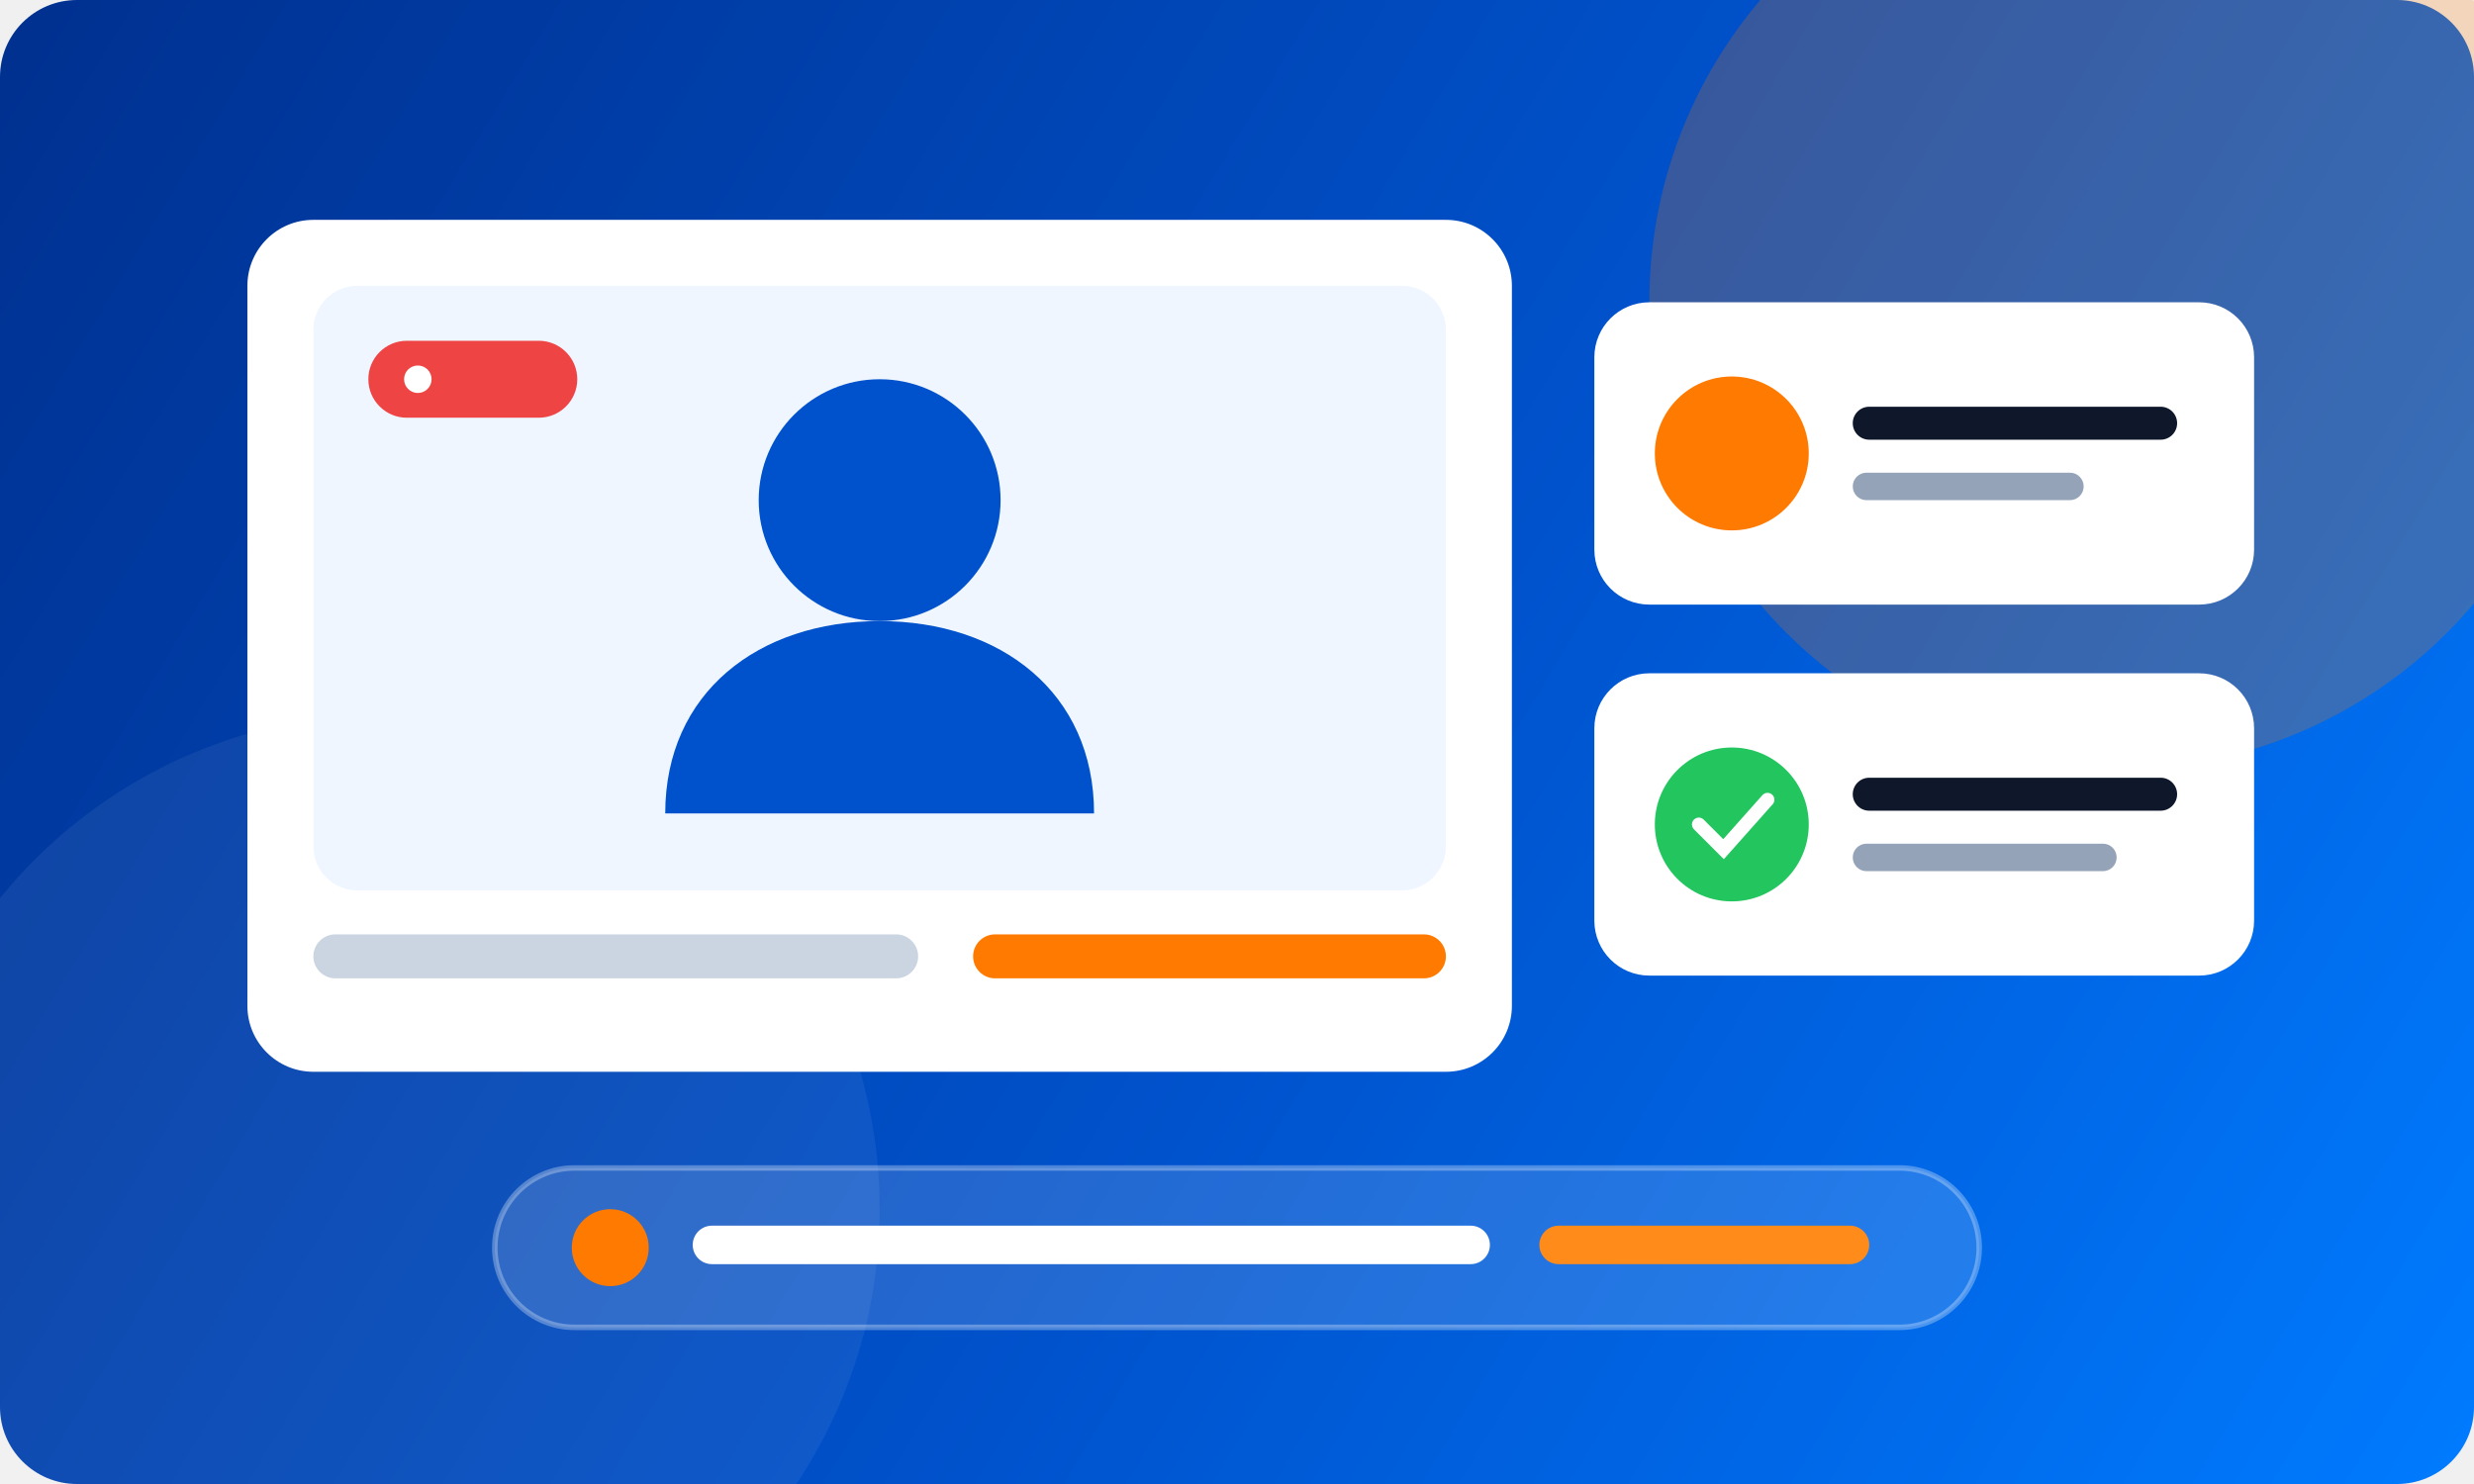
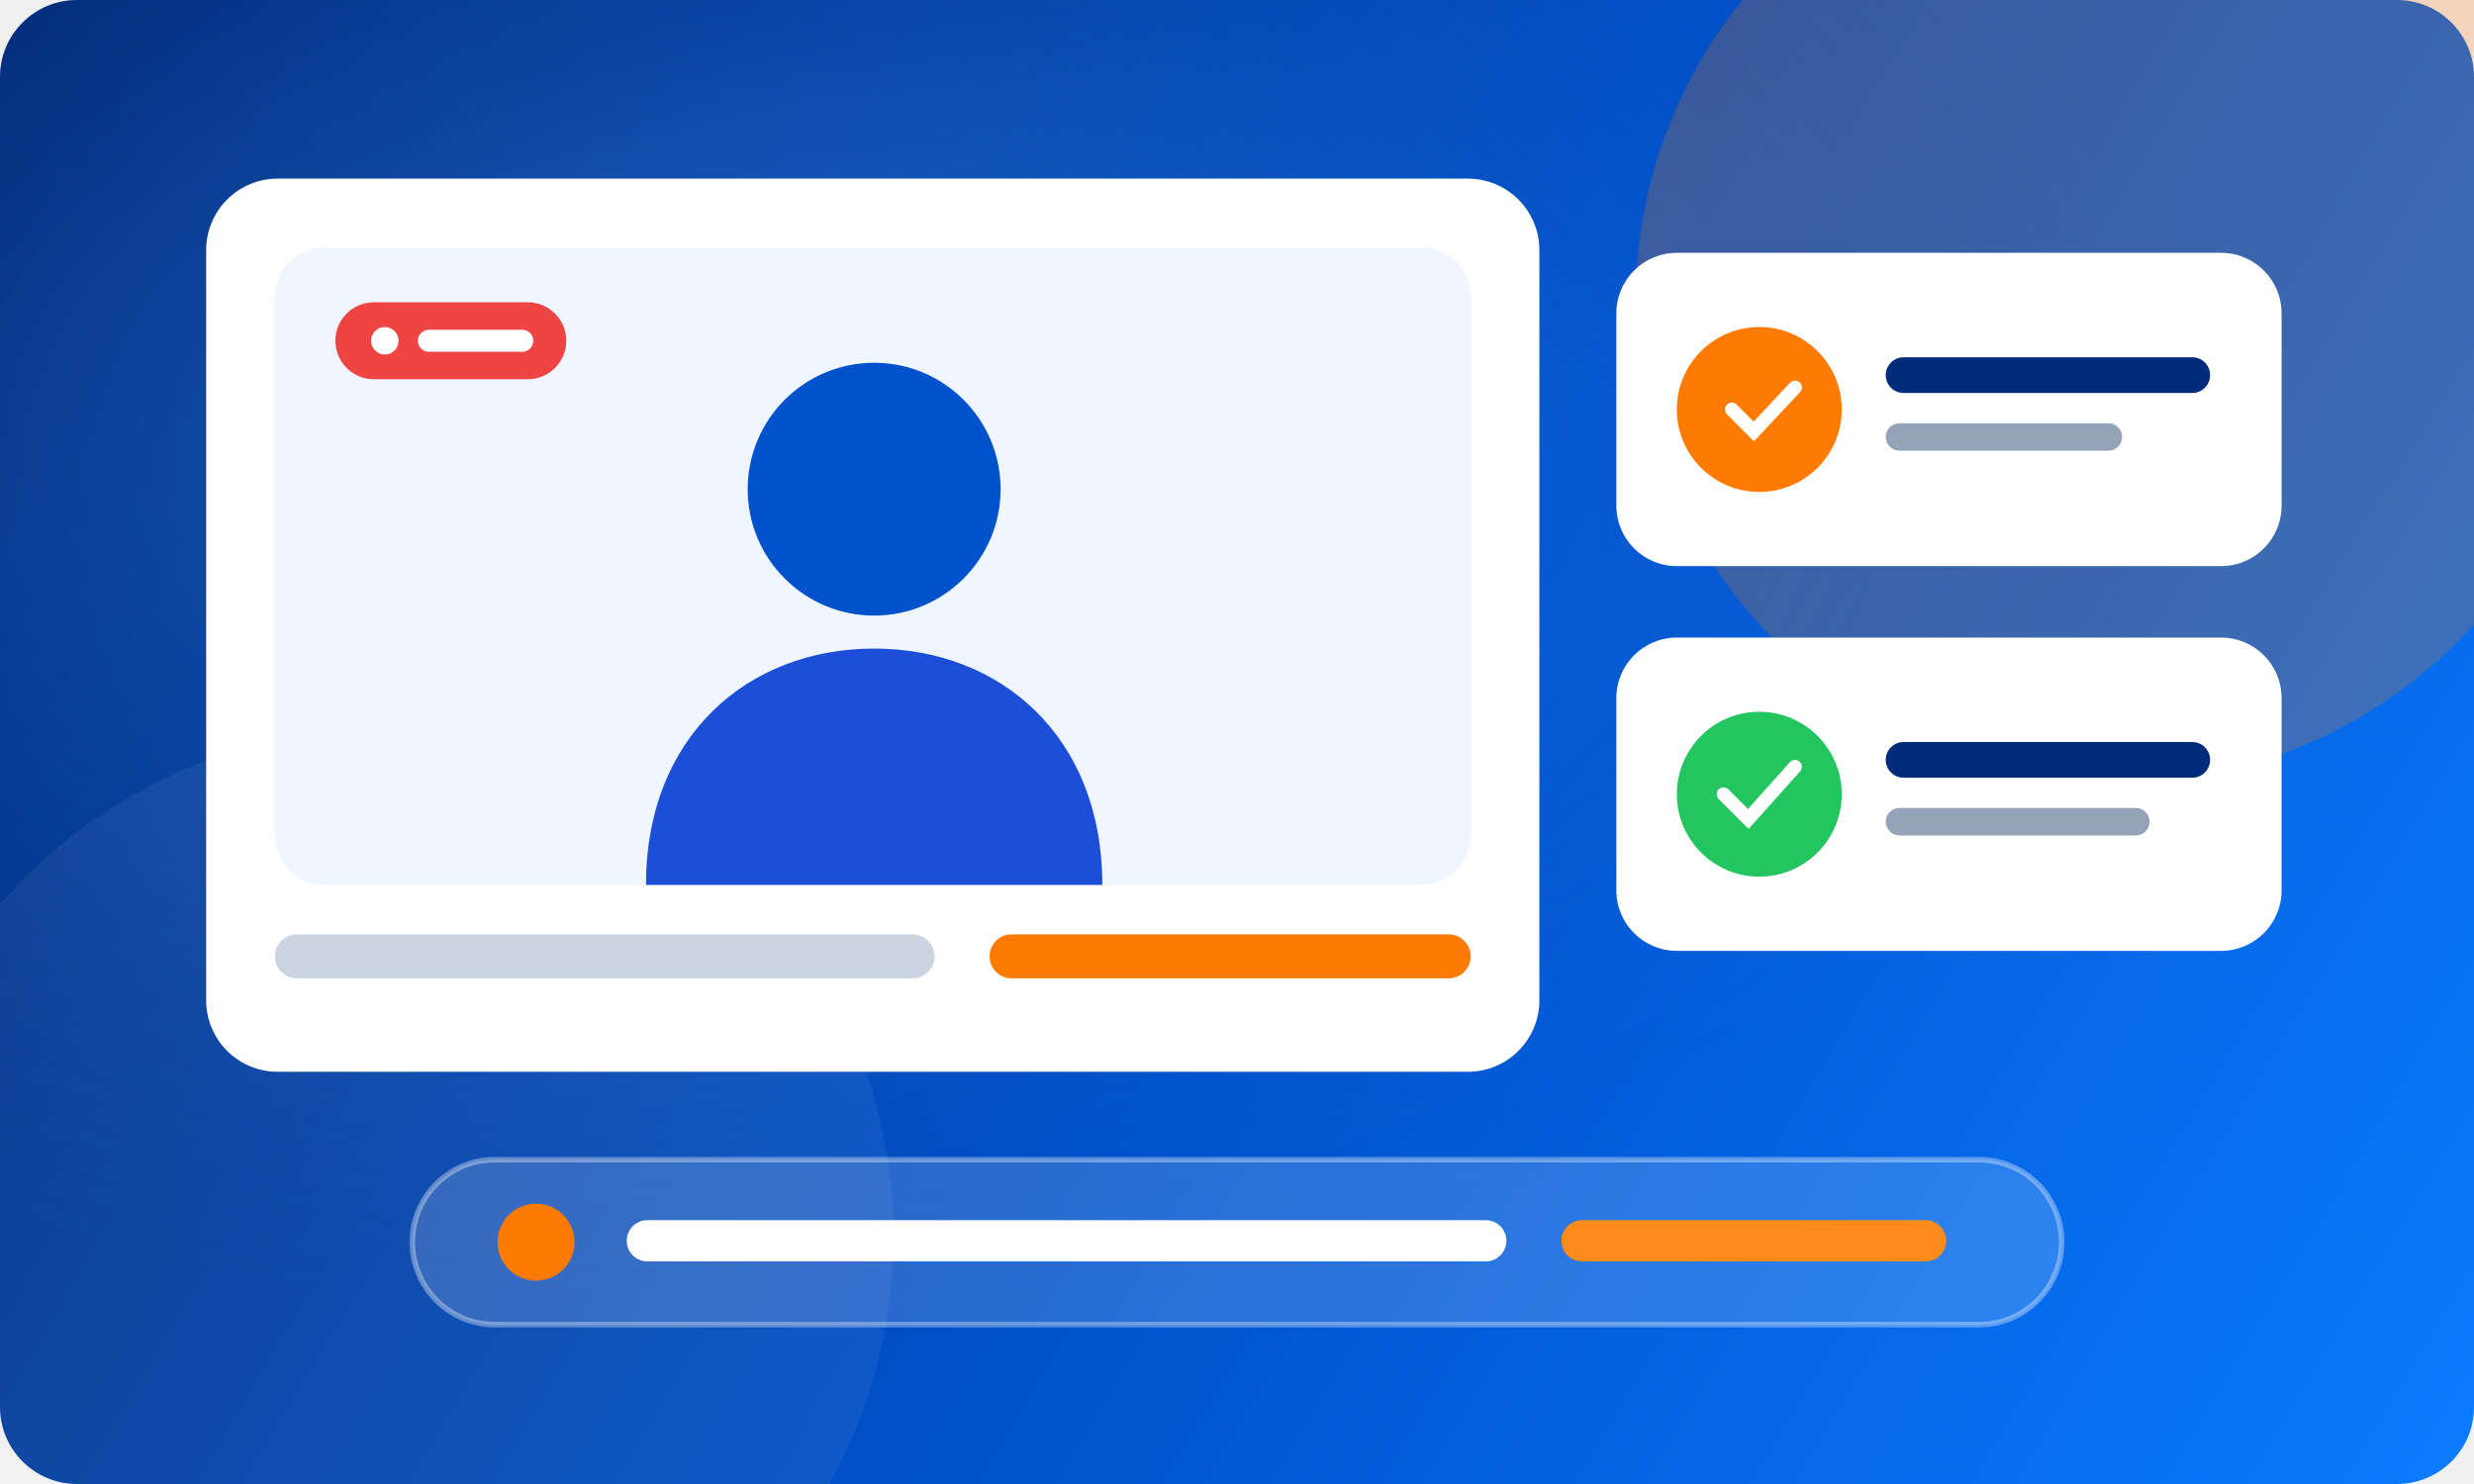
<svg xmlns="http://www.w3.org/2000/svg" viewBox="0 0 900 540" fill="none">
  <defs>
-     <linearGradient id="abg" x1="0" y1="0" x2="900" y2="540" gradientUnits="userSpaceOnUse">
-       <stop offset="0%" stop-color="#00308F" />
+     <linearGradient id="ac-bg" x1="0" y1="0" x2="900" y2="540" gradientUnits="userSpaceOnUse">
+       <stop offset="0%" stop-color="#00256E" />
      <stop offset="55%" stop-color="#0052CC" />
-       <stop offset="100%" stop-color="#007BFF" />
+       <stop offset="100%" stop-color="#0A7BFF" />
    </linearGradient>
+     <radialGradient id="ac-glow" cx="0.3" cy="0.3" r="0.6">
+       <stop offset="0%" stop-color="#60A5FA" stop-opacity="0.4" />
+       <stop offset="100%" stop-color="#0052CC" stop-opacity="0" />
+     </radialGradient>
  </defs>
-   <rect width="900" height="540" rx="28" fill="url(#abg)" />
-   <circle cx="770" cy="110" r="170" fill="#FF7A00" fill-opacity="0.22" />
-   <circle cx="140" cy="440" r="180" fill="#FFFFFF" fill-opacity="0.06" />
-   <rect x="90" y="80" width="460" height="310" rx="24" fill="#FFFFFF" />
-   <rect x="114" y="104" width="412" height="220" rx="16" fill="#EFF6FF" />
-   <rect x="134" y="124" width="76" height="28" rx="14" fill="#EF4444" />
-   <circle cx="152" cy="138" r="5" fill="#FFFFFF" />
-   <circle cx="320" cy="182" r="44" fill="#0052CC" />
-   <path d="M242 296C242 252 276 226 320 226C364 226 398 252 398 296H242Z" fill="#0052CC" />
-   <rect x="114" y="340" width="220" height="16" rx="8" fill="#CBD5E1" />
-   <rect x="354" y="340" width="172" height="16" rx="8" fill="#FF7A00" />
-   <rect x="580" y="110" width="240" height="110" rx="20" fill="#FFFFFF" />
-   <circle cx="630" cy="165" r="28" fill="#FF7A00" />
-   <rect x="674" y="148" width="118" height="12" rx="6" fill="#0F172A" />
-   <rect x="674" y="172" width="84" height="10" rx="5" fill="#94A3B8" />
-   <rect x="580" y="245" width="240" height="110" rx="20" fill="#FFFFFF" />
-   <circle cx="630" cy="300" r="28" fill="#22C55E" />
-   <path d="M618 300L627 309L643 291" stroke="#FFFFFF" stroke-width="5" stroke-linecap="round" />
-   <rect x="674" y="283" width="118" height="12" rx="6" fill="#0F172A" />
-   <rect x="674" y="307" width="96" height="10" rx="5" fill="#94A3B8" />
-   <rect x="180" y="425" width="540" height="58" rx="29" fill="#FFFFFF" fill-opacity="0.14" stroke="#FFFFFF" stroke-opacity="0.3" stroke-width="2" />
-   <circle cx="222" cy="454" r="14" fill="#FF7A00" />
-   <rect x="252" y="446" width="290" height="14" rx="7" fill="#FFFFFF" />
-   <rect x="560" y="446" width="120" height="14" rx="7" fill="#FF8C1A" />
+   <rect width="900" height="540" rx="28" fill="url(#ac-bg)" />
+   <rect width="900" height="540" rx="28" fill="url(#ac-glow)" />
+   <circle cx="770" cy="110" r="175" fill="#FF7A00" fill-opacity="0.22" />
+   <circle cx="140" cy="450" r="185" fill="#FFFFFF" fill-opacity="0.06" />
+   <rect x="75" y="65" width="485" height="325" rx="26" fill="#FFFFFF" />
+   <rect x="100" y="90" width="435" height="232" rx="18" fill="#EFF6FF" />
+   <rect x="122" y="110" width="84" height="28" rx="14" fill="#EF4444" />
+   <circle cx="140" cy="124" r="5" fill="#FFFFFF" />
+   <rect x="152" y="120" width="42" height="8" rx="4" fill="#FFFFFF" />
+   <circle cx="318" cy="178" r="46" fill="#0052CC" />
+   <path d="M235 322C235 268 272 236 318 236C364 236 401 268 401 322H235Z" fill="#1D4ED8" />
+   <rect x="100" y="340" width="240" height="16" rx="8" fill="#CBD5E1" />
+   <rect x="360" y="340" width="175" height="16" rx="8" fill="#FF7A00" />
+   <rect x="588" y="92" width="242" height="114" rx="22" fill="#FFFFFF" />
+   <circle cx="640" cy="149" r="30" fill="#FF7A00" />
+   <path d="M630 149L638 157L653 141" stroke="#FFFFFF" stroke-width="5" stroke-linecap="round" />
+   <rect x="686" y="130" width="118" height="13" rx="6.5" fill="#002B7A" />
+   <rect x="686" y="154" width="86" height="10" rx="5" fill="#94A3B8" />
+   <rect x="588" y="232" width="242" height="114" rx="22" fill="#FFFFFF" />
+   <circle cx="640" cy="289" r="30" fill="#22C55E" />
+   <path d="M627 289L636 298L653 279" stroke="#FFFFFF" stroke-width="5" stroke-linecap="round" />
+   <rect x="686" y="270" width="118" height="13" rx="6.5" fill="#002B7A" />
+   <rect x="686" y="294" width="96" height="10" rx="5" fill="#94A3B8" />
+   <rect x="150" y="422" width="600" height="60" rx="30" fill="#FFFFFF" fill-opacity="0.16" stroke="#FFFFFF" stroke-opacity="0.35" stroke-width="2" />
+   <circle cx="195" cy="452" r="14" fill="#FF7A00" />
+   <rect x="228" y="444" width="320" height="15" rx="7.5" fill="#FFFFFF" />
+   <rect x="568" y="444" width="140" height="15" rx="7.5" fill="#FF8C1A" />
</svg>
